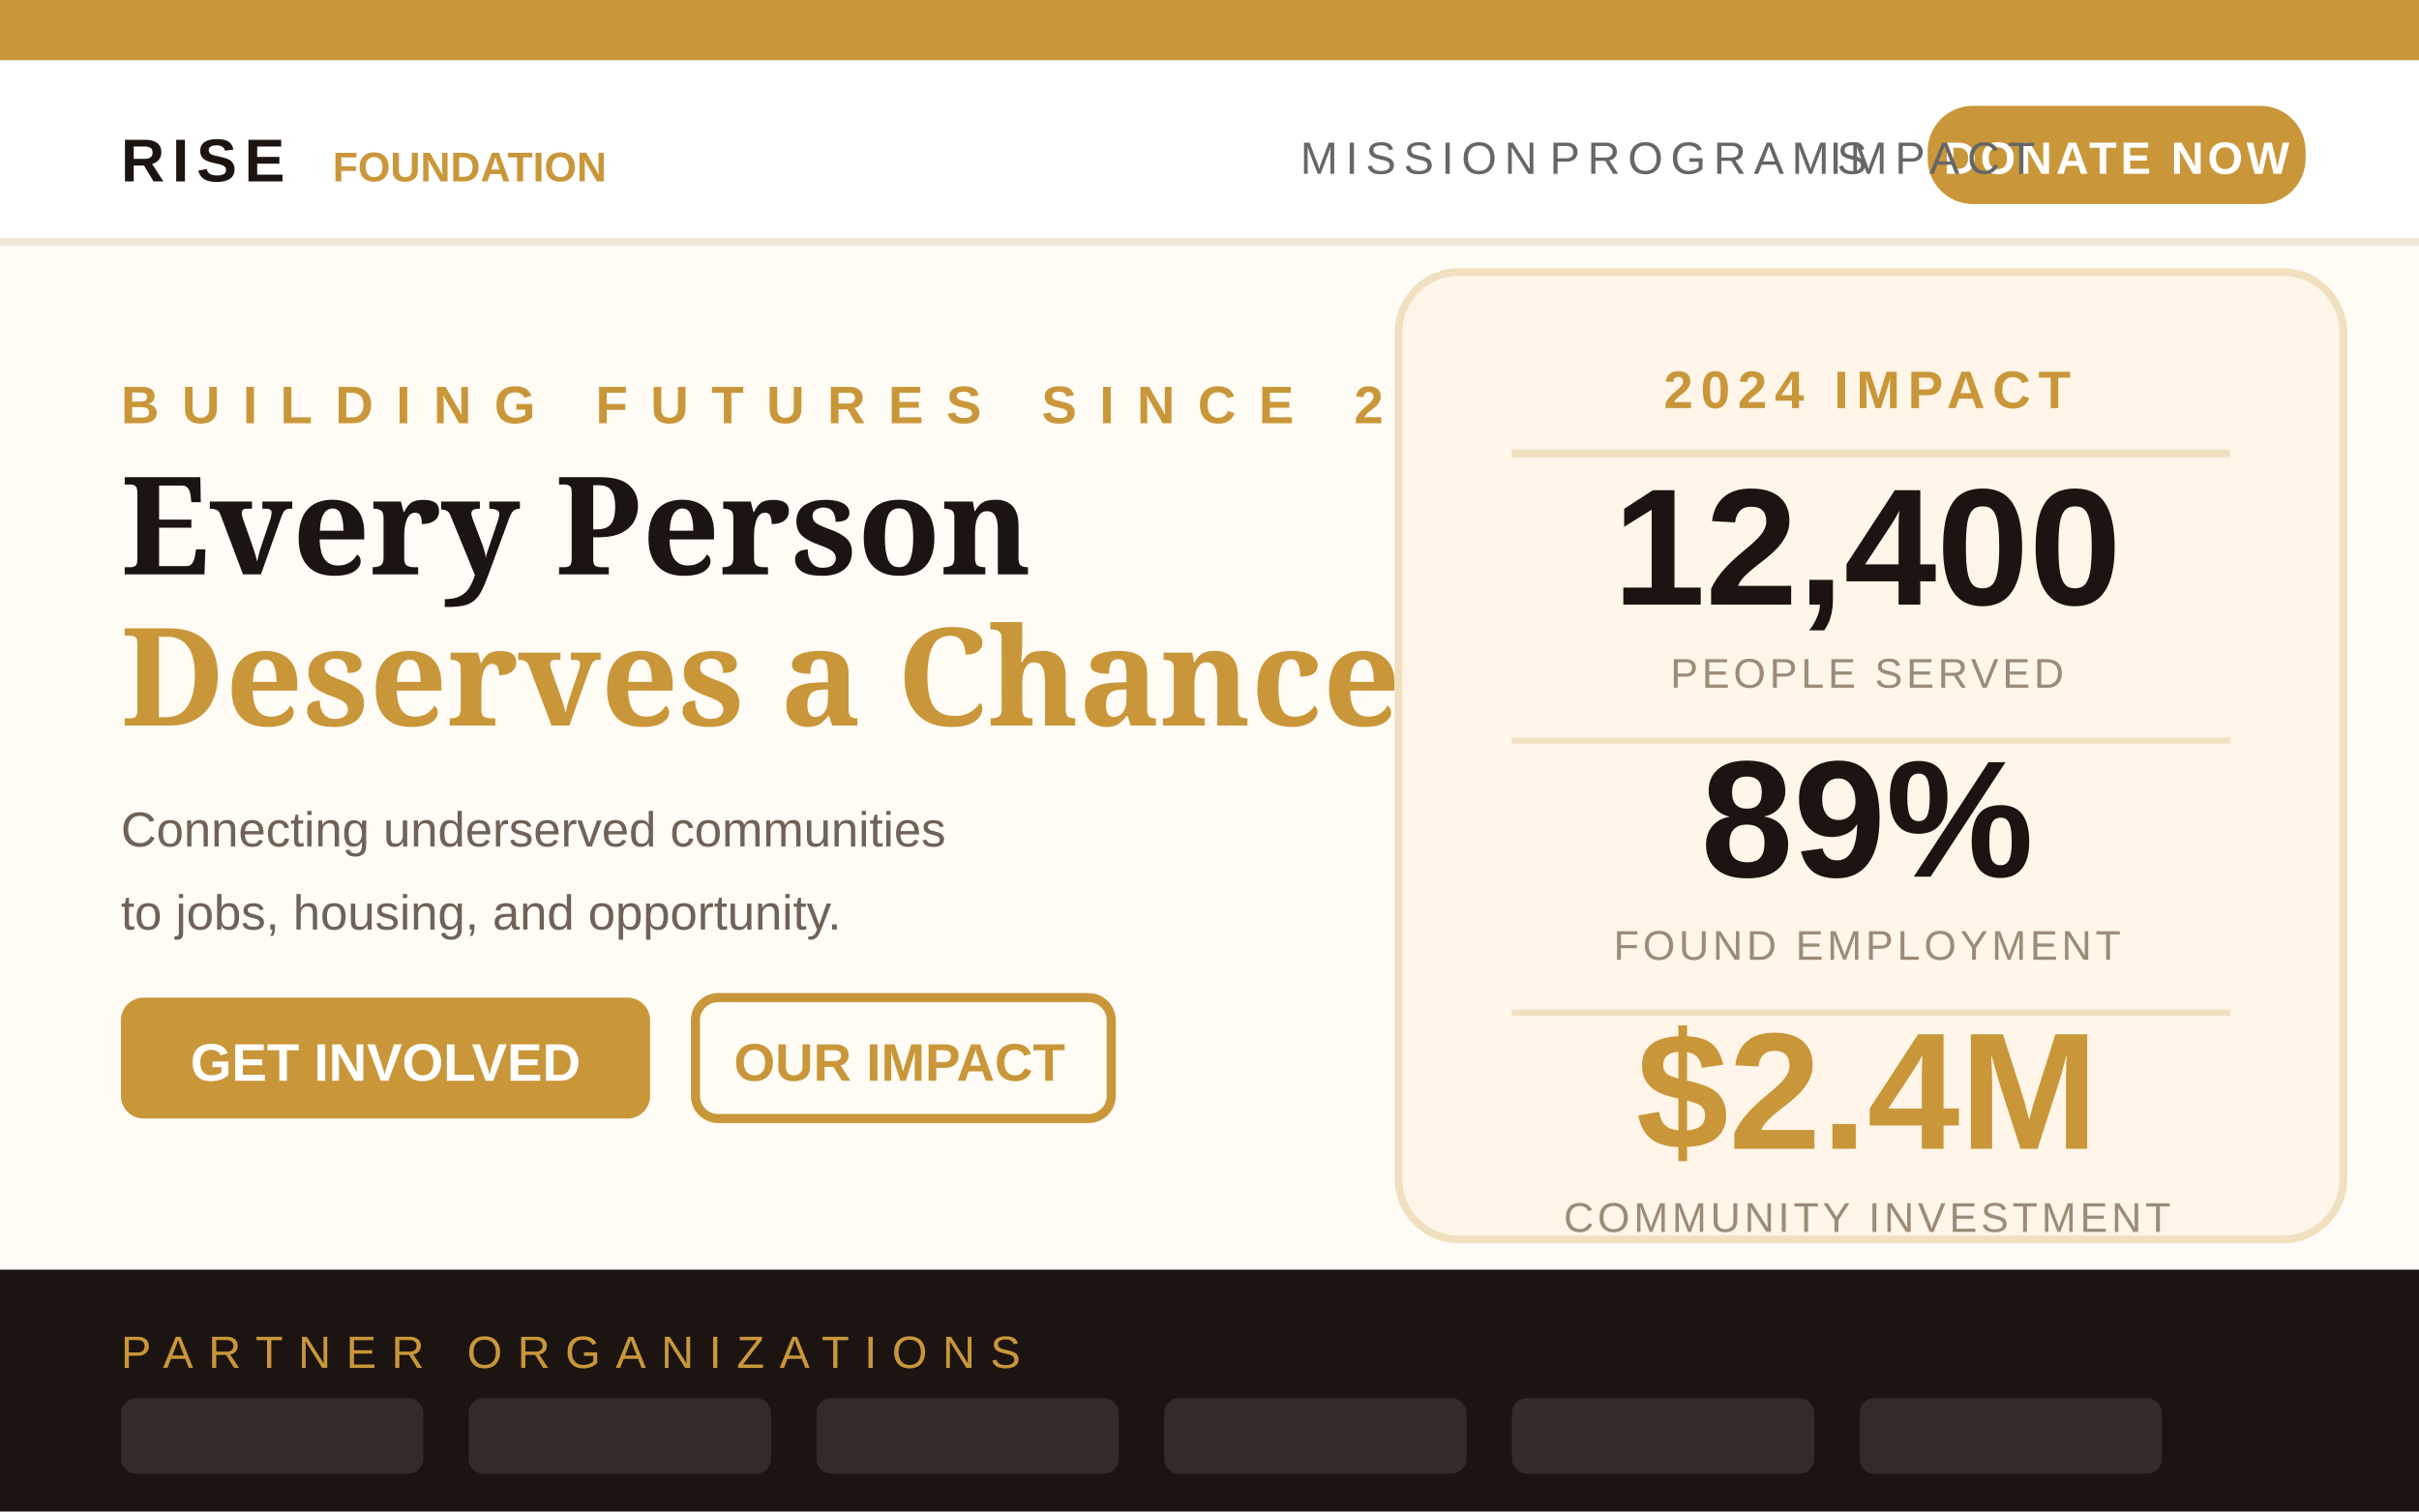
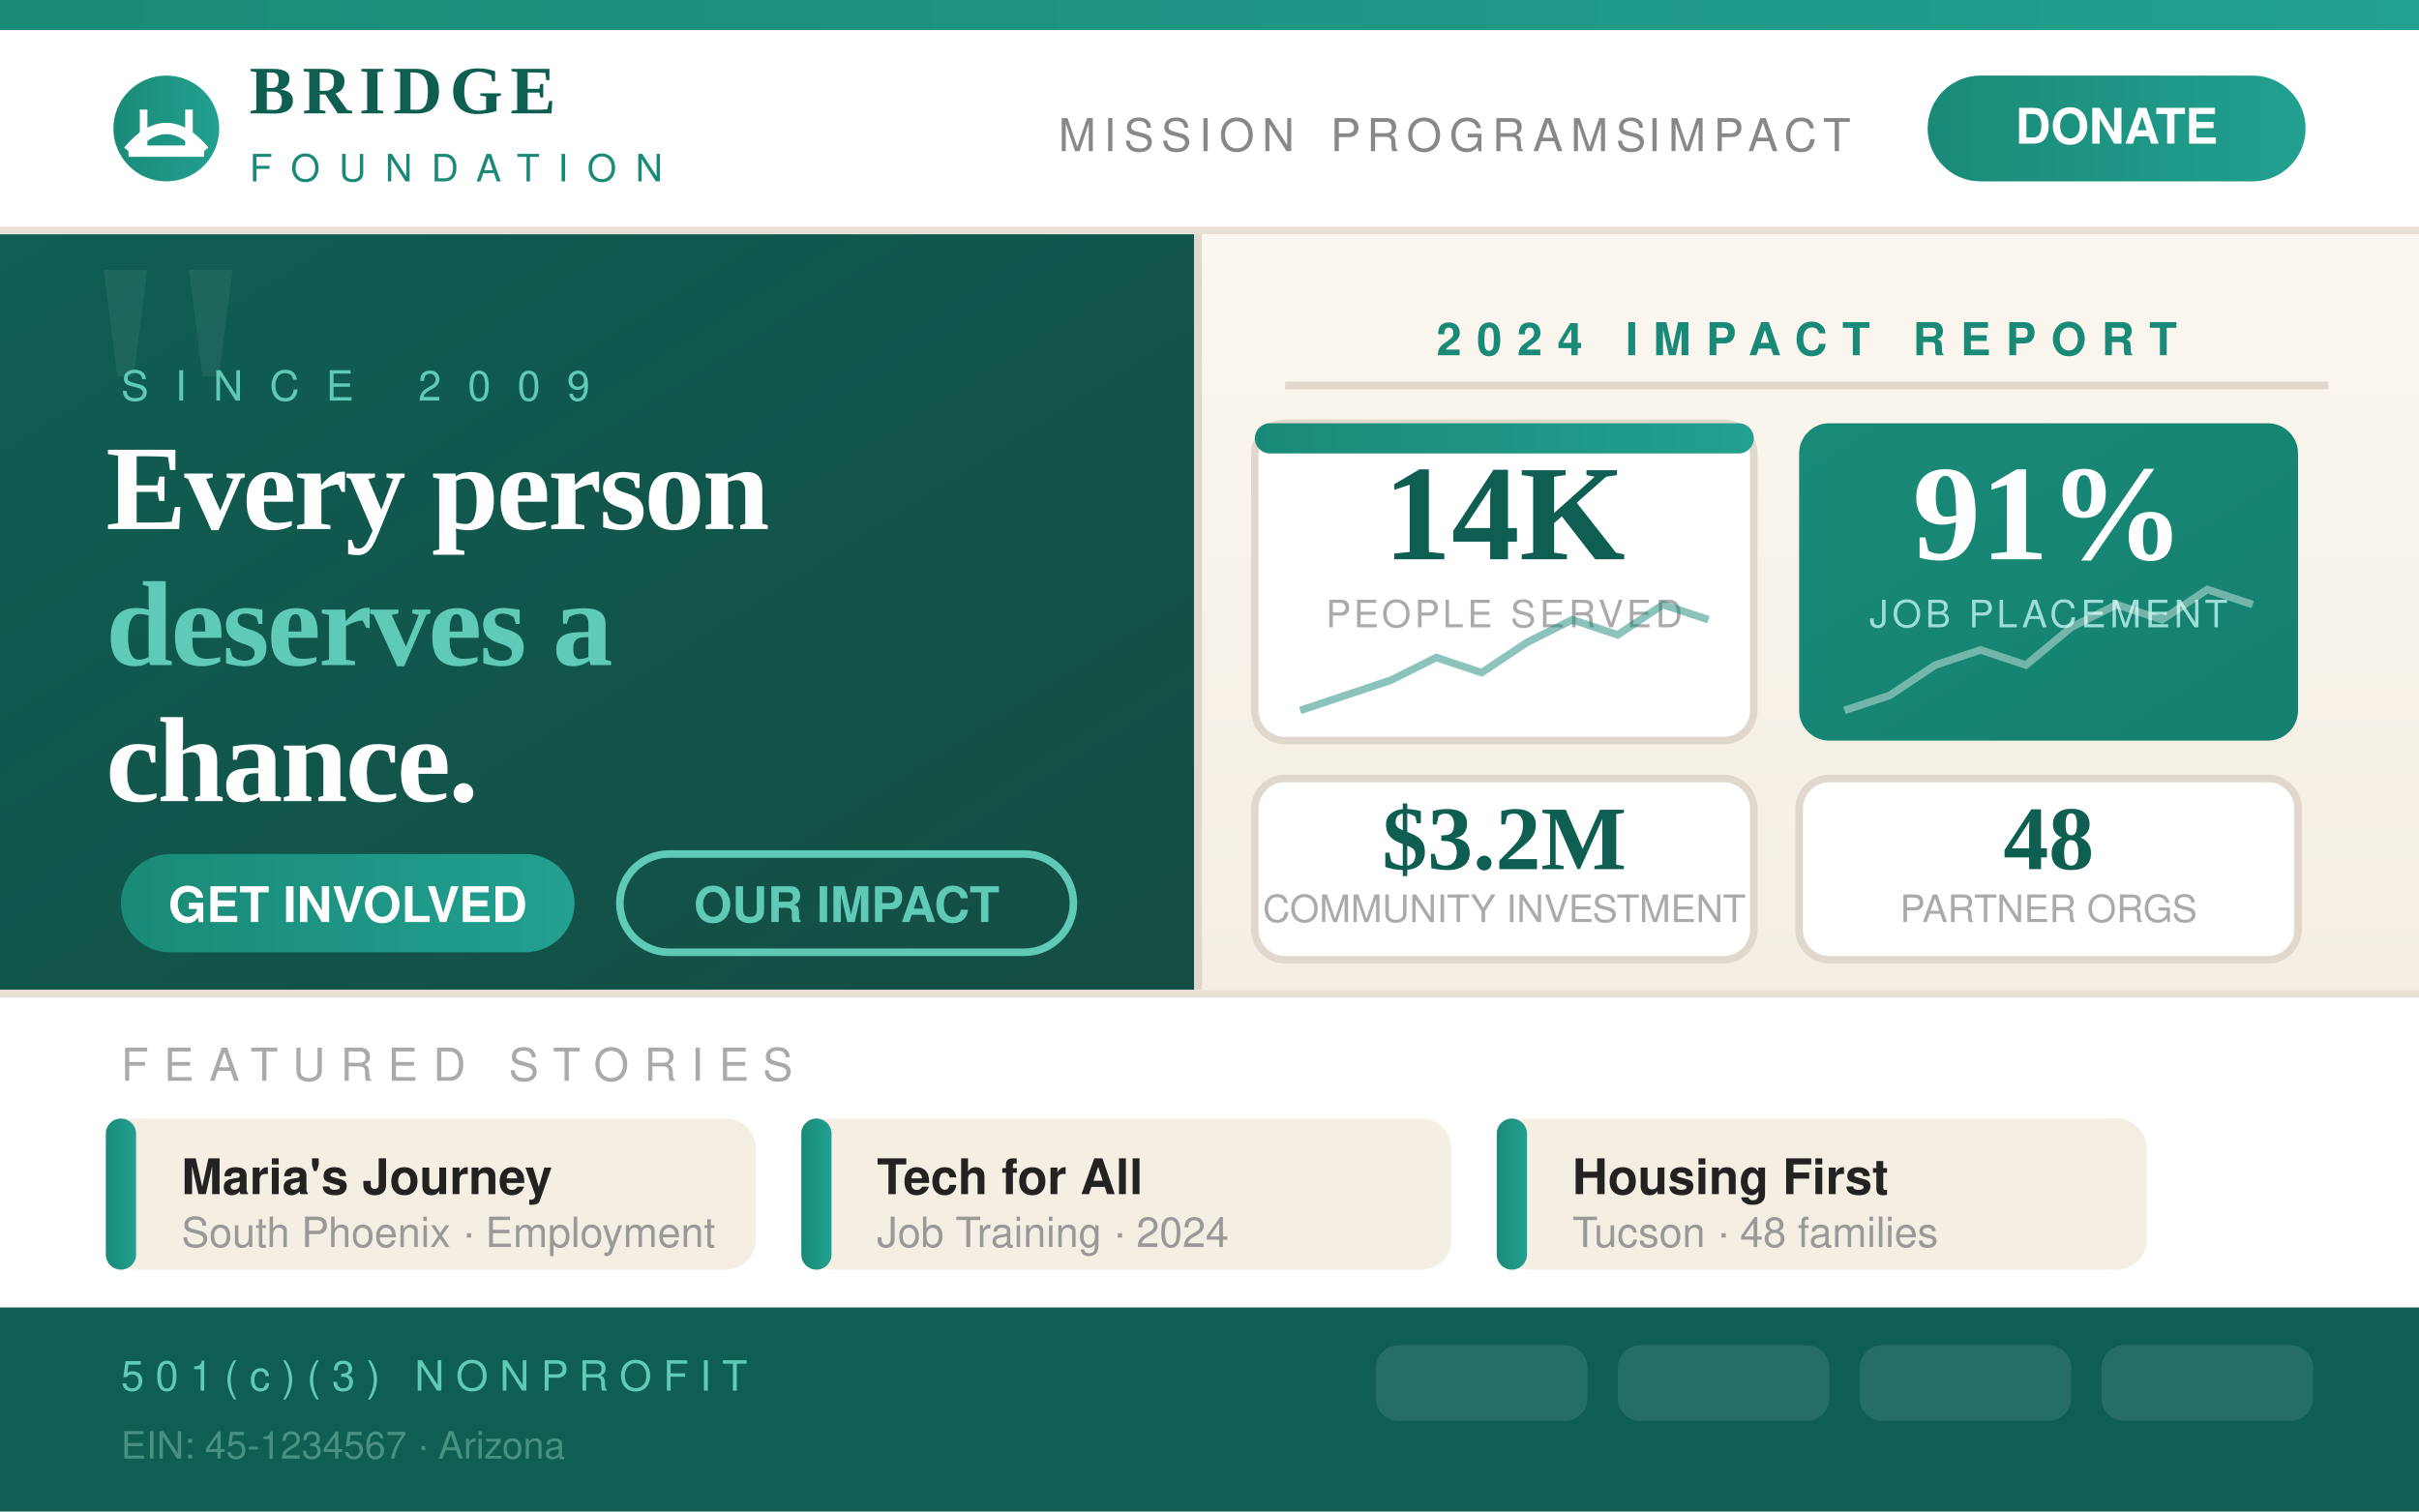
<svg xmlns="http://www.w3.org/2000/svg" width="320" height="200" viewBox="0 0 320 200">
-   <rect width="320" height="200" fill="#FFFBF5" />
-   <rect x="0" y="0" width="320" height="8" fill="#C9973A" />
-   <rect x="0" y="8" width="320" height="24" fill="#FFFFFF" />
-   <line x1="0" y1="32" x2="320" y2="32" stroke="#F0E8D8" stroke-width="1" />
-   <text x="16" y="24" font-family="Arial" font-size="8" fill="#1C1410" font-weight="900" letter-spacing="1">RISE</text>
-   <text x="44" y="24" font-family="Arial" font-size="5.5" fill="#C9973A" font-weight="700">FOUNDATION</text>
-   <rect x="255" y="14" width="50" height="13" rx="6" fill="#C9973A" />
-   <text x="280" y="23" font-family="Arial" font-size="6" fill="#FFFFFF" font-weight="700" text-anchor="middle" letter-spacing="0.5">DONATE NOW</text>
-   <text x="172" y="23" font-family="Arial" font-size="6" fill="#666" letter-spacing="1">MISSION</text>
-   <text x="205" y="23" font-family="Arial" font-size="6" fill="#666" letter-spacing="1">PROGRAMS</text>
-   <text x="242" y="23" font-family="Arial" font-size="6" fill="#666" letter-spacing="1">IMPACT</text>
-   <text x="16" y="56" font-family="Arial" font-size="7" fill="#C9973A" letter-spacing="3" font-weight="700">BUILDING FUTURES SINCE 2008</text>
-   <text x="16" y="76" font-family="Georgia, serif" font-size="18" fill="#1C1410" font-weight="700">Every Person</text>
-   <text x="16" y="96" font-family="Georgia, serif" font-size="18" fill="#C9973A" font-weight="700">Deserves a Chance.</text>
-   <text x="16" y="112" font-family="Arial" font-size="6.5" fill="#6F6256">Connecting underserved communities</text>
-   <text x="16" y="123" font-family="Arial" font-size="6.5" fill="#6F6256">to jobs, housing, and opportunity.</text>
-   <rect x="16" y="132" width="70" height="16" rx="3" fill="#C9973A" />
-   <text x="51" y="143" font-family="Arial" font-size="7" fill="#FFFFFF" font-weight="700" text-anchor="middle">GET INVOLVED</text>
-   <rect x="92" y="132" width="55" height="16" rx="3" fill="none" stroke="#C9973A" stroke-width="1.2" />
-   <text x="119" y="143" font-family="Arial" font-size="7" fill="#C9973A" font-weight="700" text-anchor="middle">OUR IMPACT</text>
-   <rect x="185" y="36" width="125" height="128" rx="8" fill="#FFF5E8" />
-   <rect x="185" y="36" width="125" height="128" rx="8" fill="none" stroke="#F0E0C0" stroke-width="1" />
-   <text x="247" y="54" font-family="Arial" font-size="7" fill="#C9973A" font-weight="700" text-anchor="middle" letter-spacing="1">2024 IMPACT</text>
-   <line x1="200" y1="60" x2="295" y2="60" stroke="#F0E0C0" stroke-width="1" />
-   <text x="247" y="80" font-family="Arial" font-size="22" fill="#1C1410" font-weight="900" text-anchor="middle">12,400</text>
-   <text x="247" y="91" font-family="Arial" font-size="5.5" fill="#9C8B78" text-anchor="middle" letter-spacing="0.5">PEOPLE SERVED</text>
-   <line x1="200" y1="98" x2="295" y2="98" stroke="#F0E0C0" stroke-width="0.8" />
-   <text x="247" y="116" font-family="Arial" font-size="22" fill="#1C1410" font-weight="900" text-anchor="middle">89%</text>
-   <text x="247" y="127" font-family="Arial" font-size="5.5" fill="#9C8B78" text-anchor="middle" letter-spacing="0.5">FOUND EMPLOYMENT</text>
-   <line x1="200" y1="134" x2="295" y2="134" stroke="#F0E0C0" stroke-width="0.8" />
-   <text x="247" y="152" font-family="Arial" font-size="22" fill="#C9973A" font-weight="900" text-anchor="middle">$2.4M</text>
-   <text x="247" y="163" font-family="Arial" font-size="5.5" fill="#9C8B78" text-anchor="middle" letter-spacing="0.5">COMMUNITY INVESTMENT</text>
-   <rect x="0" y="168" width="320" height="32" fill="#1C1410" />
-   <text x="16" y="181" font-family="Arial" font-size="6" fill="#C9973A" letter-spacing="2">PARTNER ORGANIZATIONS</text>
-   <rect x="16" y="185" width="40" height="10" rx="2" fill="#FFFFFF" opacity="0.1" />
-   <rect x="62" y="185" width="40" height="10" rx="2" fill="#FFFFFF" opacity="0.1" />
-   <rect x="108" y="185" width="40" height="10" rx="2" fill="#FFFFFF" opacity="0.1" />
-   <rect x="154" y="185" width="40" height="10" rx="2" fill="#FFFFFF" opacity="0.1" />
-   <rect x="200" y="185" width="40" height="10" rx="2" fill="#FFFFFF" opacity="0.1" />
-   <rect x="246" y="185" width="40" height="10" rx="2" fill="#FFFFFF" opacity="0.1" />
+   <defs>
+     <linearGradient id="np_teal" x1="0" y1="0" x2="1" y2="0">
+       <stop offset="0%" stop-color="#1A8A78" />
+       <stop offset="100%" stop-color="#22A090" />
+     </linearGradient>
+     <linearGradient id="np_hero_bg" x1="0" y1="0" x2="1" y2="1">
+       <stop offset="0%" stop-color="#0E5E52" />
+       <stop offset="100%" stop-color="#154D44" />
+     </linearGradient>
+     <linearGradient id="np_cream" x1="0" y1="0" x2="0" y2="1">
+       <stop offset="0%" stop-color="#FBF7F0" />
+       <stop offset="100%" stop-color="#F4EEE3" />
+     </linearGradient>
+     <linearGradient id="np_stat_teal" x1="0" y1="0" x2="1" y2="1">
+       <stop offset="0%" stop-color="#1A8A78" />
+       <stop offset="100%" stop-color="#148070" />
+     </linearGradient>
+   </defs>
+   <rect width="320" height="200" fill="#FBF7F0" />
+   <rect x="0" y="0" width="320" height="4" fill="url(#np_teal)" />
+   <rect x="0" y="4" width="320" height="26" fill="#FFFFFF" />
+   <rect x="0" y="30" width="320" height="1" fill="#E8E0D4" />
+   <circle cx="22" cy="17" r="7" fill="url(#np_teal)" />
+   <line x1="17" y1="20" x2="27" y2="20" stroke="#FFF" stroke-width="1.5" />
+   <path d="M17 20 Q22 14 27 20" fill="none" stroke="#FFF" stroke-width="1.5" />
+   <line x1="19" y1="14.5" x2="19" y2="20" stroke="#FFF" stroke-width="1" />
+   <line x1="25" y1="14.5" x2="25" y2="20" stroke="#FFF" stroke-width="1" />
+   <text x="33" y="15" font-family="Georgia, 'Times New Roman', serif" font-size="9" fill="#0E5E52" font-weight="700" letter-spacing="1">BRIDGE</text>
+   <text x="33" y="24" font-family="Helvetica, Arial, sans-serif" font-size="5" fill="#1A8A78" letter-spacing="2.5">FOUNDATION</text>
+   <text x="140" y="20" font-family="Helvetica, Arial, sans-serif" font-size="6" fill="#888" letter-spacing="1">MISSION</text>
+   <text x="176" y="20" font-family="Helvetica, Arial, sans-serif" font-size="6" fill="#888" letter-spacing="1">PROGRAMS</text>
+   <text x="218" y="20" font-family="Helvetica, Arial, sans-serif" font-size="6" fill="#888" letter-spacing="1">IMPACT</text>
+   <rect x="255" y="10" width="50" height="14" rx="7" fill="url(#np_teal)" />
+   <text x="280" y="19" font-family="Helvetica, Arial, sans-serif" font-size="6.5" fill="#FFF" font-weight="700" text-anchor="middle">DONATE</text>
+   <rect x="0" y="31" width="158" height="100" fill="url(#np_hero_bg)" />
+   <text x="10" y="75" font-family="Georgia, 'Times New Roman', serif" font-size="60" fill="#FFFFFF" opacity="0.06">"</text>
+   <text x="16" y="53" font-family="Helvetica, Arial, sans-serif" font-size="5.5" fill="#5FCAB8" letter-spacing="3.5">SINCE 2009</text>
+   <text x="14" y="70" font-family="Georgia, 'Times New Roman', serif" font-size="16" fill="#FFFFFF" font-weight="700" letter-spacing="-0.3">Every person</text>
+   <text x="14" y="88" font-family="Georgia, 'Times New Roman', serif" font-size="16" fill="#5FCAB8" font-weight="700" letter-spacing="-0.3">deserves a</text>
+   <text x="14" y="106" font-family="Georgia, 'Times New Roman', serif" font-size="16" fill="#FFFFFF" font-weight="700" letter-spacing="-0.3">chance.</text>
+   <rect x="16" y="113" width="60" height="13" rx="6.5" fill="url(#np_teal)" />
+   <text x="46" y="122" font-family="Helvetica, Arial, sans-serif" font-size="6.5" fill="#FFF" font-weight="700" text-anchor="middle">GET INVOLVED</text>
+   <rect x="82" y="113" width="60" height="13" rx="6.5" fill="none" stroke="#5FCAB8" stroke-width="1" />
+   <text x="112" y="122" font-family="Helvetica, Arial, sans-serif" font-size="6.5" fill="#5FCAB8" font-weight="700" text-anchor="middle">OUR IMPACT</text>
+   <rect x="158" y="31" width="162" height="100" fill="url(#np_cream)" />
+   <rect x="158" y="31" width="1" height="100" fill="#E0D8CC" />
+   <text x="239" y="47" font-family="Helvetica, Arial, sans-serif" font-size="6" fill="#1A8A78" text-anchor="middle" letter-spacing="2" font-weight="700">2024 IMPACT REPORT</text>
+   <line x1="170" y1="51" x2="308" y2="51" stroke="#E0D8CC" stroke-width="1" />
+   <rect x="166" y="56" width="66" height="42" rx="4" fill="#FFFFFF" />
+   <rect x="166" y="56" width="66" height="42" rx="4" fill="none" stroke="#E0D8CC" stroke-width="1" />
+   <rect x="166" y="56" width="66" height="4" rx="2" fill="url(#np_teal)" />
+   <text x="199" y="74" font-family="Georgia, 'Times New Roman', serif" font-size="18" fill="#0E5E52" font-weight="700" text-anchor="middle">14K</text>
+   <text x="199" y="83" font-family="Helvetica, Arial, sans-serif" font-size="5" fill="#AAA" text-anchor="middle" letter-spacing="0.5">PEOPLE SERVED</text>
+   <polyline points="172,94 178,92 184,90 190,87 196,89 202,85 208,82 214,84 220,80 226,82" fill="none" stroke="#1A8A78" stroke-width="1" opacity="0.5" />
+   <rect x="238" y="56" width="66" height="42" rx="4" fill="url(#np_stat_teal)" />
+   <text x="271" y="74" font-family="Georgia, 'Times New Roman', serif" font-size="18" fill="#FFFFFF" font-weight="700" text-anchor="middle">91%</text>
+   <text x="271" y="83" font-family="Helvetica, Arial, sans-serif" font-size="5" fill="#9FDED8" text-anchor="middle" letter-spacing="0.5">JOB PLACEMENT</text>
+   <polyline points="244,94 250,92 256,88 262,86 268,88 274,83 280,80 286,82 292,78 298,80" fill="none" stroke="#FFFFFF" stroke-width="1" opacity="0.4" />
+   <rect x="166" y="103" width="66" height="24" rx="4" fill="#FFFFFF" />
+   <rect x="166" y="103" width="66" height="24" rx="4" fill="none" stroke="#E0D8CC" stroke-width="1" />
+   <text x="199" y="115" font-family="Georgia, 'Times New Roman', serif" font-size="12" fill="#0E5E52" font-weight="700" text-anchor="middle">$3.2M</text>
+   <text x="199" y="122" font-family="Helvetica, Arial, sans-serif" font-size="5" fill="#AAA" text-anchor="middle">COMMUNITY INVESTMENT</text>
+   <rect x="238" y="103" width="66" height="24" rx="4" fill="#FFFFFF" />
+   <rect x="238" y="103" width="66" height="24" rx="4" fill="none" stroke="#E0D8CC" stroke-width="1" />
+   <text x="271" y="115" font-family="Georgia, 'Times New Roman', serif" font-size="12" fill="#0E5E52" font-weight="700" text-anchor="middle">48</text>
+   <text x="271" y="122" font-family="Helvetica, Arial, sans-serif" font-size="5" fill="#AAA" text-anchor="middle">PARTNER ORGS</text>
+   <rect x="0" y="131" width="320" height="42" fill="#FFFFFF" />
+   <rect x="0" y="131" width="320" height="1" fill="#E8E0D4" />
+   <text x="16" y="143" font-family="Helvetica, Arial, sans-serif" font-size="6" fill="#AAAAAA" letter-spacing="2">FEATURED STORIES</text>
+   <rect x="14" y="148" width="86" height="20" rx="4" fill="#F4EEE3" />
+   <rect x="14" y="148" width="4" height="20" rx="2" fill="url(#np_teal)" />
+   <text x="24" y="158" font-family="Helvetica, Arial, sans-serif" font-size="6.5" fill="#222" font-weight="700">Maria's Journey</text>
+   <text x="24" y="165" font-family="Helvetica, Arial, sans-serif" font-size="5.5" fill="#999">South Phoenix · Employment</text>
+   <rect x="106" y="148" width="86" height="20" rx="4" fill="#F4EEE3" />
+   <rect x="106" y="148" width="4" height="20" rx="2" fill="url(#np_teal)" />
+   <text x="116" y="158" font-family="Helvetica, Arial, sans-serif" font-size="6.5" fill="#222" font-weight="700">Tech for All</text>
+   <text x="116" y="165" font-family="Helvetica, Arial, sans-serif" font-size="5.5" fill="#999">Job Training · 2024</text>
+   <rect x="198" y="148" width="86" height="20" rx="4" fill="#F4EEE3" />
+   <rect x="198" y="148" width="4" height="20" rx="2" fill="url(#np_teal)" />
+   <text x="208" y="158" font-family="Helvetica, Arial, sans-serif" font-size="6.5" fill="#222" font-weight="700">Housing First</text>
+   <text x="208" y="165" font-family="Helvetica, Arial, sans-serif" font-size="5.5" fill="#999">Tucson · 48 families</text>
+   <rect x="0" y="173" width="320" height="27" fill="#0E5E52" />
+   <text x="16" y="184" font-family="Helvetica, Arial, sans-serif" font-size="5.5" fill="#5FCAB8" letter-spacing="1.5">501(c)(3) NONPROFIT</text>
+   <text x="16" y="193" font-family="Helvetica, Arial, sans-serif" font-size="5" fill="#4A9080">EIN: 45-1234567 · Arizona</text>
+   <rect x="182" y="178" width="28" height="10" rx="3" fill="#FFFFFF" opacity="0.1" />
+   <rect x="214" y="178" width="28" height="10" rx="3" fill="#FFFFFF" opacity="0.1" />
+   <rect x="246" y="178" width="28" height="10" rx="3" fill="#FFFFFF" opacity="0.1" />
+   <rect x="278" y="178" width="28" height="10" rx="3" fill="#FFFFFF" opacity="0.1" />
</svg>
